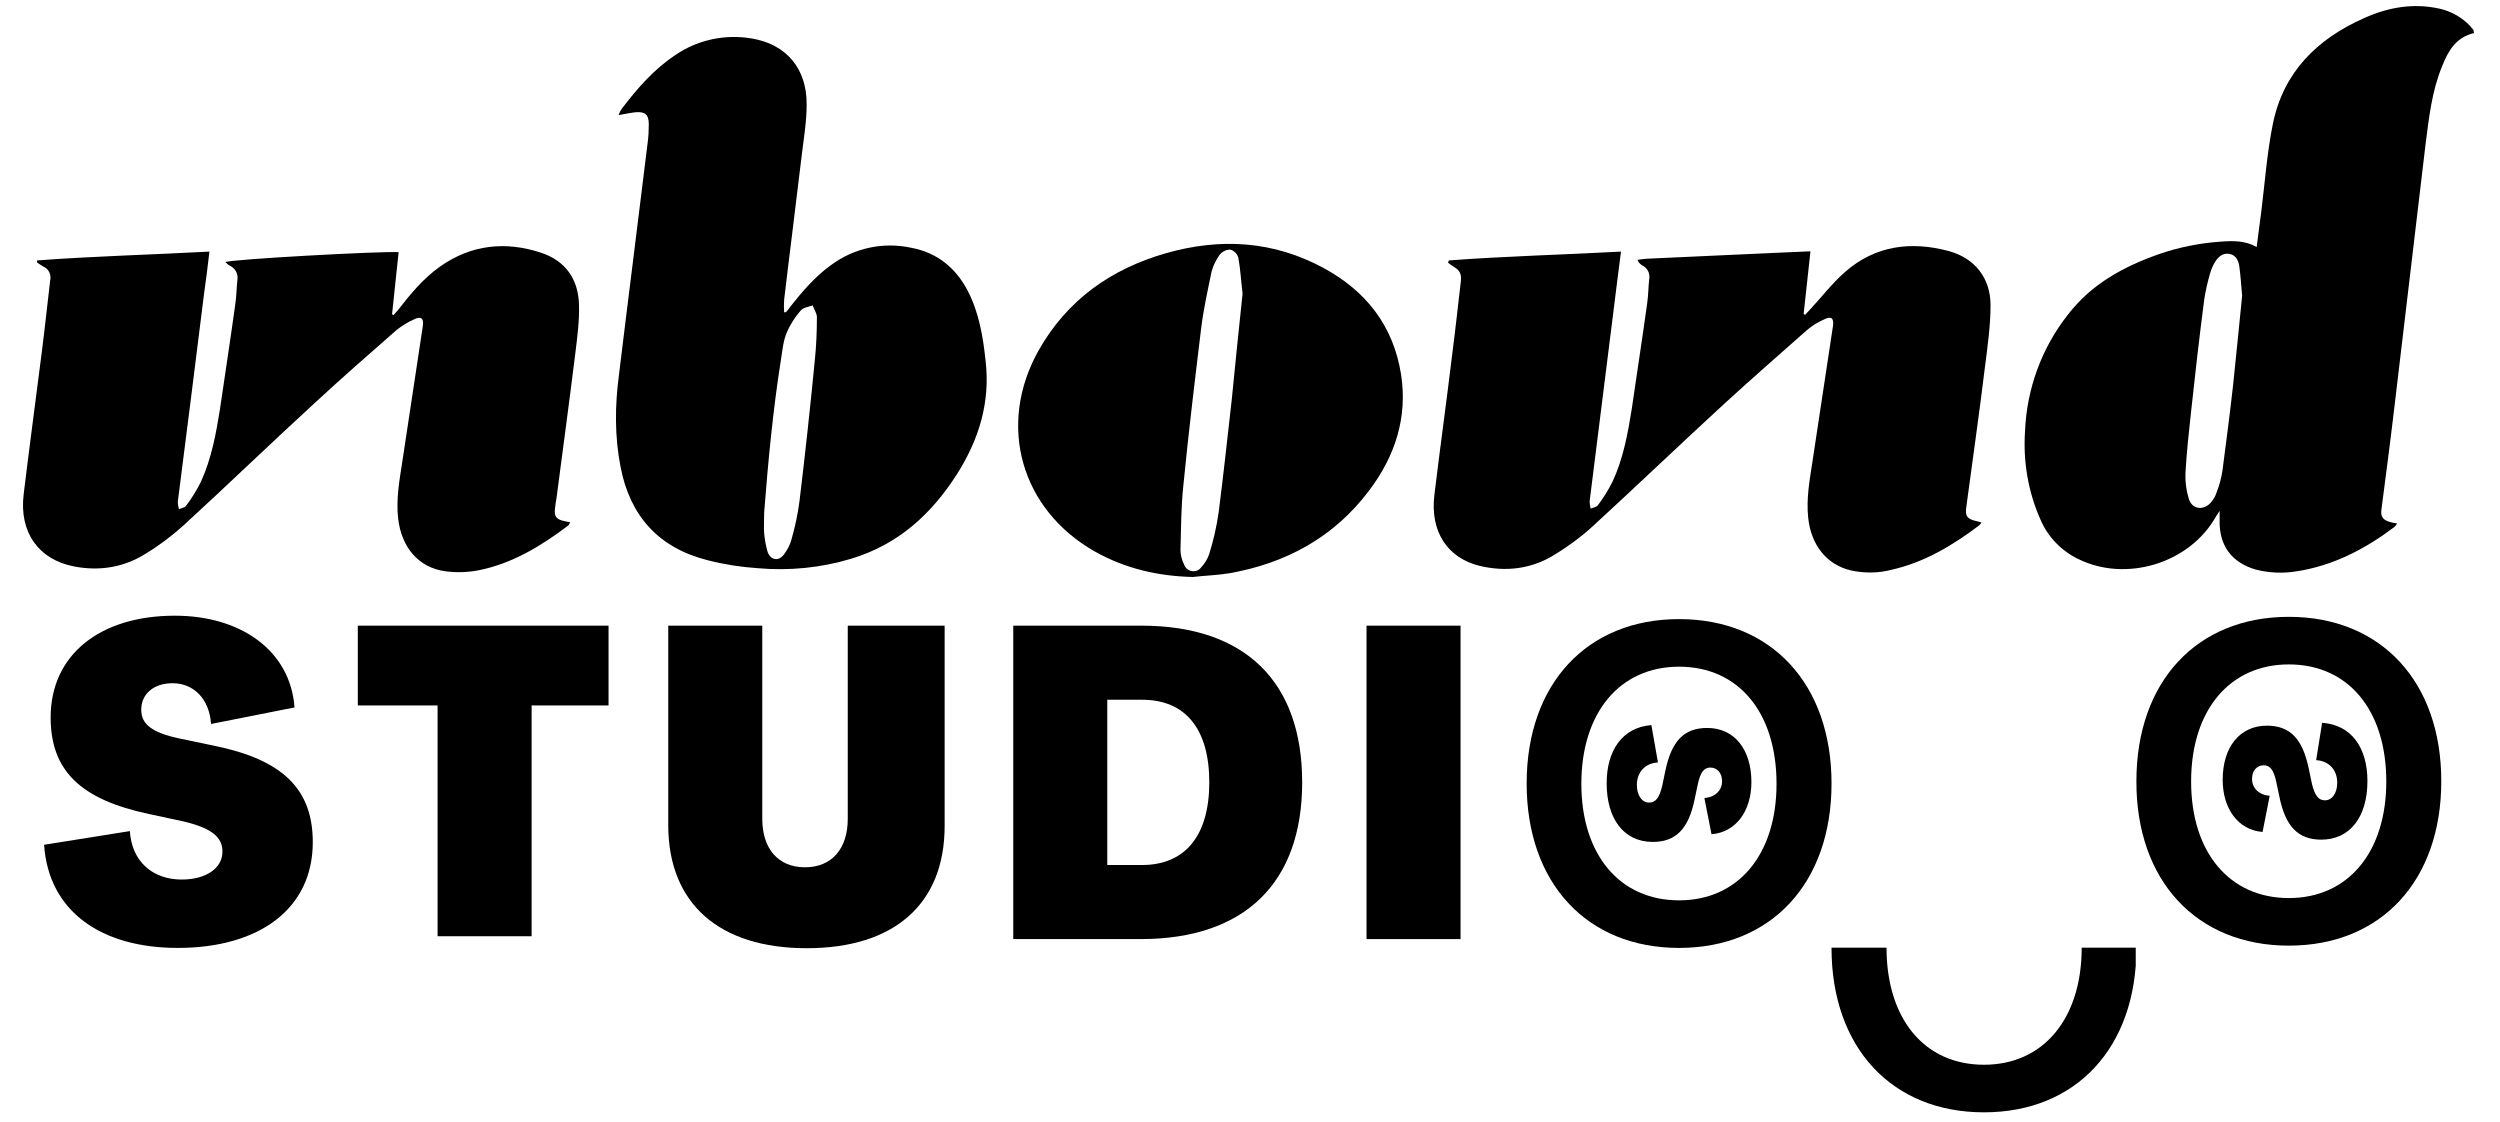
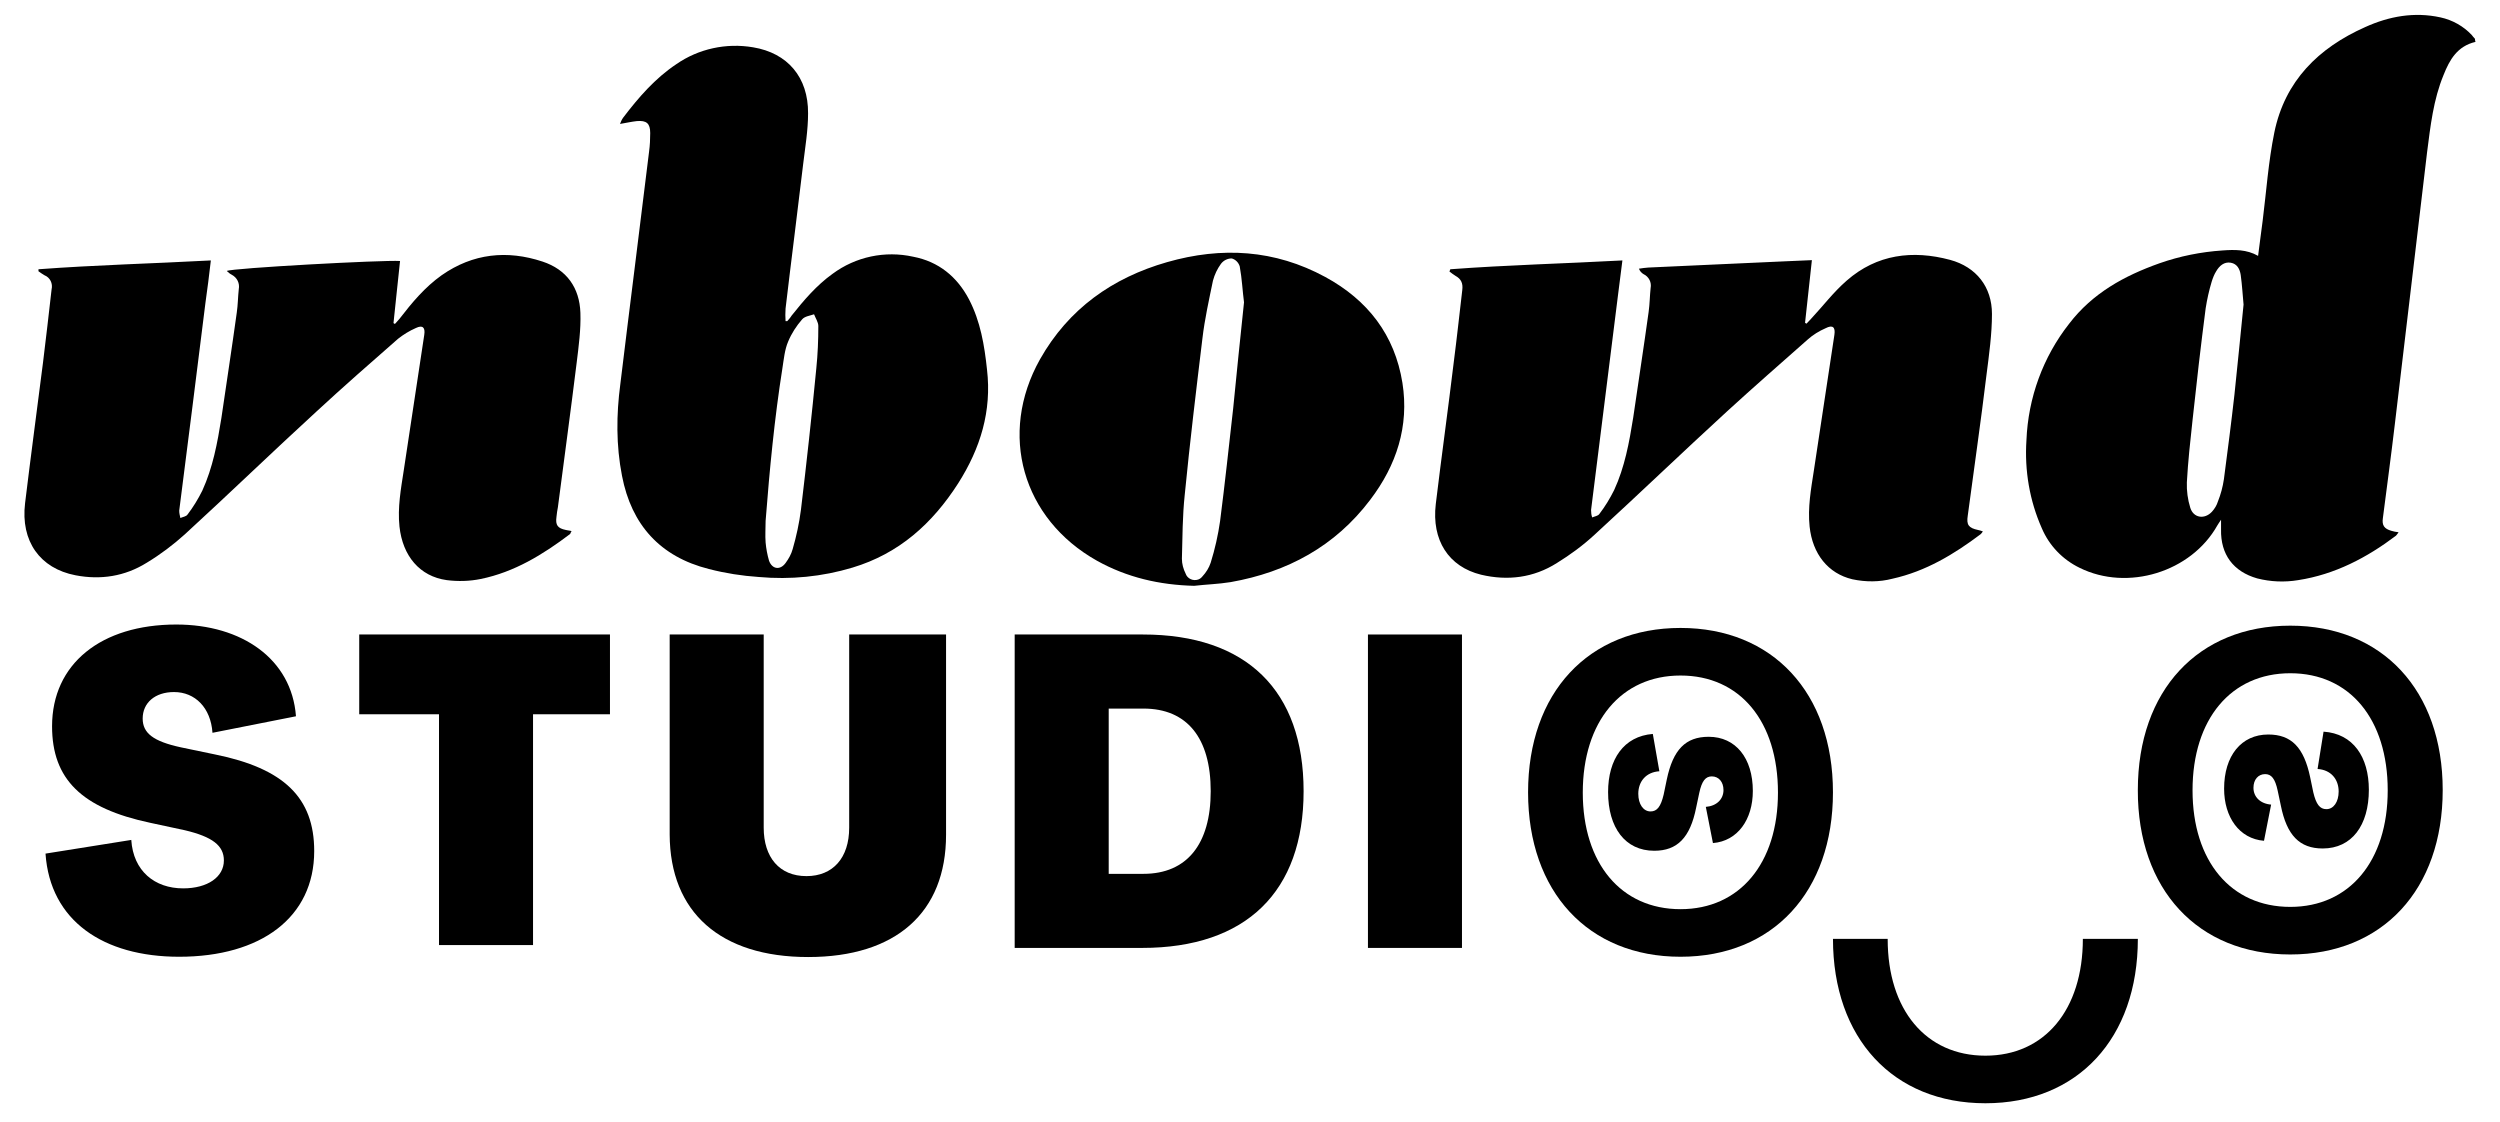
- <svg xmlns="http://www.w3.org/2000/svg" xmlns:xlink="http://www.w3.org/1999/xlink" version="1.1" x="0px" y="0px" viewBox="0 0 877.4 393.6" style="enable-background:new 0 0 877.4 393.6;" xml:space="preserve">
-   <style type="text/css">
- 	.st0{clip-path:url(#SVGID_00000106828305188022740330000011244097872584174493_);}
- </style>
-   <g id="Layer_1">
+ <svg xmlns="http://www.w3.org/2000/svg" version="1.1" id="Layer_1" x="0px" y="0px" viewBox="0 0 877.4 393.6" style="enable-background:new 0 0 877.4 393.6;" xml:space="preserve">
+   <g id="Layer_1_00000054252685628460615980000008613425490626466227_">
    <g>
-       <path d="M868.3,11.6c-6.4,1.5-9.1,6.3-11.2,11.6c-3.6,8.7-4.6,17.9-5.8,27.2c-3.7,31.8-7.6,63.6-11.3,95.3    c-1.3,11-2.8,22.1-4.2,33c-0.4,2.6,0.5,3.8,3,4.5c0.7,0.2,1.5,0.4,2.5,0.5c-0.2,0.4-0.6,0.8-0.9,1.2    c-10.2,7.7-21.4,13.6-34.3,15.6c-4.8,0.8-9.7,0.6-14.4-0.6c-8.4-2.4-12.9-8.4-12.7-17.2v-3.4c-0.6,1-1,1.4-1.3,2    c-9.2,16.4-31.5,23.2-48.3,14.9c-6-2.9-10.7-7.8-13.3-13.9c-4.3-9.7-6.1-20.3-5.4-30.9c0.6-14.9,5.8-29.2,15-40.9    c8.2-10.7,19.3-16.8,31.7-21.2c7.1-2.5,14.6-4,22.1-4.5c4.2-0.3,8.5-0.4,12.5,1.9c0.5-4.2,1.1-8.2,1.6-12.3    c1.3-10.3,2-20.7,4.1-31c3.7-18.1,15.5-29.7,31.9-37C838,2.6,846.8,1,856,3c4.2,0.9,8.1,3.1,11,6.2c0.3,0.4,0.7,0.9,1.1,1.3    C868.1,10.9,868.2,11.3,868.3,11.6z M786.9,103.8c-0.3-3.1-0.5-6.8-1-10.4c-0.3-2-1.2-3.9-3.5-4.3s-4,1.1-5.1,3    c-0.7,1.1-1.2,2.4-1.6,3.7c-0.9,3-1.6,6.1-2.1,9.3c-1.7,13.1-3.2,26.1-4.6,39.2c-0.8,7.3-1.6,14.6-2,21.9c-0.1,3,0.3,6,1.2,8.9    c1.1,3.6,5,4.2,7.6,1.4c1-1.1,1.7-2.3,2.1-3.6c1-2.5,1.7-5.1,2.1-7.8c1.3-9.9,2.6-19.9,3.7-29.7    C784.8,125,785.8,114.7,786.9,103.8z" />
-       <path d="M275.8,109.6c0.5-0.6,1.1-1.2,1.5-1.9c4.3-5.4,8.8-10.7,14.4-14.7c8.1-6,18.4-8.2,28.3-6c8.9,1.7,15.4,7,19.6,15    c4,7.7,5.4,16.1,6.3,24.6c1.7,14.6-2.3,27.6-10.1,39.9c-9.1,14.2-20.8,24.7-37.1,29.6c-10.6,3.2-21.8,4.3-32.9,3.3    c-5.9-0.4-11.7-1.3-17.5-2.8c-17.1-4.3-27.2-15.5-30.5-32.7c-2.1-10.7-2-21.5-0.6-32.1c3.3-27.3,6.8-54.5,10.1-81.7    c0.3-2.2,0.4-4.3,0.4-6.5c0-3.4-1.3-4.5-4.7-4.2c-1.8,0.2-3.6,0.6-5.9,1c0.3-0.8,0.6-1.5,1.1-2.2c5.4-7.1,11.2-13.8,18.7-18.8    c7.8-5.4,17.5-7.5,26.9-5.9c12.1,2,19.4,10.5,19.3,23.2c0,5.9-1,11.8-1.7,17.6c-2,17-4.2,33.9-6.2,50.9c-0.1,1.5-0.1,3,0,4.4    L275.8,109.6z M268.2,179.7c0,2.5-0.2,5.1,0,7.6c0.2,2.2,0.6,4.3,1.2,6.4c1.1,3,3.9,3.4,5.8,0.8c1.1-1.5,2-3.1,2.5-4.9    c1.3-4.5,2.3-9.1,2.9-13.8c2-16.6,3.8-33.1,5.4-49.7c0.5-4.9,0.7-9.8,0.7-14.8c0-1.3-1-2.8-1.5-4.1c-1.4,0.5-3.3,0.7-4.2,1.8    c-2,2.3-3.7,4.9-4.9,7.8c-1.2,2.8-1.5,6.1-2,9.3C271.3,143.8,269.6,161.7,268.2,179.7L268.2,179.7z" />
-       <path d="M13,91.4c20-1.5,40.1-2,60.5-3.1c-0.6,5.2-1.2,10-1.9,14.9c-3,24.3-6.1,48.6-9.2,72.9c0,0.9,0.2,1.7,0.4,2.6    c0.9-0.4,2-0.5,2.5-1.2c2-2.6,3.7-5.4,5.2-8.4c3.7-8.1,5.3-16.7,6.7-25.5c1.8-12.3,3.7-24.7,5.4-37c0.4-2.7,0.4-5.4,0.7-8.2    c0.4-2.1-0.6-4.1-2.5-5.1c-0.6-0.3-1.2-0.8-1.7-1.3c1.5-1,54.9-3.9,60.8-3.5c-0.8,7.2-1.5,14.5-2.3,21.8l0.5,0.3    c0.5-0.6,1.1-1.2,1.6-1.8c4.4-5.7,8.9-11.1,14.8-15.3c11-7.7,23-8.9,35.4-4.8c8.5,2.8,13,9.2,13.3,18c0.2,5.8-0.6,11.7-1.3,17.4    c-2.1,17-4.4,33.9-6.6,50.8c-0.2,1.1-0.4,2.2-0.5,3.4c-0.4,2.9,0.4,4,3.3,4.6l2,0.4c-0.2,0.4-0.4,0.6-0.5,1    c-9.5,7.2-19.6,13.4-31.4,15.8c-3.9,0.8-8,0.9-11.9,0.4c-9.5-1.3-15.5-8.5-16.6-18.8c-0.7-6.7,0.5-13.2,1.5-19.7    c2.4-15.8,4.8-31.7,7.2-47.6c0.4-2.6-0.6-3.5-2.9-2.4c-2.3,1-4.4,2.3-6.3,3.8c-9.6,8.4-19.3,16.9-28.6,25.5    c-15.5,14.2-30.7,28.9-46.2,43.1c-4.1,3.7-8.6,7.1-13.4,10c-7.7,4.8-16.2,6.1-25,4.4c-12.5-2.4-19.3-12-17.7-25.3    c2-16.5,4.2-32.9,6.3-49.4c1.1-8.6,2-17.1,3-25.6c0.5-2.1-0.5-4.2-2.5-5c-0.7-0.4-1.4-0.9-2.1-1.4L13,91.4z" />
-       <path d="M508.5,91.4c20-1.5,40.1-2,60.4-3.1c-0.5,4.2-1,8-1.5,11.8c-3.2,25.3-6.3,50.6-9.5,75.8c0,0.9,0.1,1.8,0.4,2.6    c0.9-0.4,2-0.5,2.5-1.2c2-2.6,3.7-5.4,5.2-8.4c3.7-8,5.3-16.7,6.7-25.5c1.8-12.4,3.7-24.7,5.4-37c0.4-2.8,0.4-5.6,0.7-8.4    c0.4-2-0.6-4-2.5-4.9c-0.7-0.4-1.3-1.1-1.6-1.9c1.1-0.2,2.2-0.3,3.3-0.4c16-0.7,32-1.5,48.2-2.2l9.2-0.4c-0.8,7.5-1.6,14.8-2.4,22    l0.5,0.3l1.6-1.7c4.2-4.5,7.9-9.4,12.5-13.4c10.6-9.3,23.2-10.8,36.3-7.3c9.2,2.5,14.7,9.5,14.7,19c0,7-1,14.2-1.9,21.2    c-2,16.6-4.4,33-6.6,49.6c-0.5,3.2,0.3,4.3,3.6,5c0.6,0.1,1.1,0.3,1.7,0.5c-0.2,0.4-0.5,0.7-0.8,1c-9.3,7-19.2,13-30.9,15.6    c-4.6,1.2-9.4,1.2-14.1,0.2c-8.5-2-14-8.9-15-18.5c-0.7-6.7,0.5-13.2,1.5-19.7c2.4-15.8,4.8-31.7,7.2-47.6    c0.4-2.7-0.6-3.6-3.1-2.3c-2.3,1-4.4,2.3-6.2,3.9c-9.5,8.4-19,16.7-28.4,25.3c-15.6,14.3-30.8,28.9-46.4,43.2    c-4.1,3.8-8.6,7.1-13.3,10c-8.2,5.2-17.3,6.3-26.6,4.1c-11.4-2.8-17.4-12.1-15.9-24.8c2-16.6,4.3-33.1,6.3-49.7    c1.1-8.5,2-16.9,3-25.4c0.3-2.4-0.4-3.9-2.4-5c-0.7-0.4-1.4-1-2.1-1.5L508.5,91.4z" />
-       <path d="M418.6,202.5c-12.1-0.3-23.5-2.9-34.1-8.8c-26.2-14.7-34.7-44.5-20-70.7c10-17.7,25.4-28.6,44.6-34.1s37.8-4.4,55.5,5.2    c14.9,8.1,24.4,20.3,27.1,37.2c2.4,15.2-2.1,28.9-11.3,41c-12.3,16.3-29.1,25.4-49,28.9C427.1,201.9,422.9,202,418.6,202.5z     M436.1,103c-0.5-3.7-0.7-8.2-1.5-12.6c-0.4-1.3-1.4-2.4-2.8-2.8c-1.5,0-2.9,0.7-3.8,1.9c-1.3,1.8-2.2,3.7-2.8,5.9    c-1.4,6.8-2.9,13.5-3.7,20.3c-2.2,18.2-4.4,36.4-6.2,54.8c-0.8,7.5-0.8,15-1,22.5c0,1.8,0.5,3.6,1.3,5.2c0.6,1.8,2.6,2.7,4.4,2.1    c0.6-0.2,1.1-0.6,1.5-1.1c1.3-1.4,2.3-3,2.9-4.8c1.5-4.8,2.6-9.7,3.3-14.6c1.7-13.2,3.1-26.4,4.6-39.6    C433.5,128.2,434.7,116,436.1,103z" />
+       <path d="M868.8,14.7c-6.4,1.5-9.1,6.3-11.2,11.6c-3.6,8.7-4.6,17.9-5.8,27.2c-3.7,31.8-7.6,63.6-11.3,95.3    c-1.3,11-2.8,22.1-4.2,33c-0.4,2.6,0.5,3.8,3,4.5c0.7,0.2,1.5,0.4,2.5,0.5c-0.2,0.4-0.6,0.8-0.9,1.2    c-10.2,7.7-21.4,13.6-34.3,15.6c-4.8,0.8-9.7,0.6-14.4-0.6c-8.4-2.4-12.9-8.4-12.7-17.2v-3.4c-0.6,1-1,1.4-1.3,2    c-9.2,16.4-31.5,23.2-48.3,14.9c-6-2.9-10.7-7.8-13.3-13.9c-4.3-9.7-6.1-20.3-5.4-30.9c0.6-14.9,5.8-29.2,15-40.9    c8.2-10.7,19.3-16.8,31.7-21.2c7.1-2.5,14.6-4,22.1-4.5c4.2-0.3,8.5-0.4,12.5,1.9c0.5-4.2,1.1-8.2,1.6-12.3    c1.3-10.3,2-20.7,4.1-31c3.7-18.1,15.5-29.7,31.9-37c8.4-3.8,17.2-5.4,26.4-3.4c4.2,0.9,8.1,3.1,11,6.2c0.3,0.4,0.7,0.9,1.1,1.3    C868.6,14,868.7,14.4,868.8,14.7z M787.4,106.9c-0.3-3.1-0.5-6.8-1-10.4c-0.3-2-1.2-3.9-3.5-4.3s-4,1.1-5.1,3    c-0.7,1.1-1.2,2.4-1.6,3.7c-0.9,3-1.6,6.1-2.1,9.3c-1.7,13.1-3.2,26.1-4.6,39.2c-0.8,7.3-1.6,14.6-2,21.9c-0.1,3,0.3,6,1.2,8.9    c1.1,3.6,5,4.2,7.6,1.4c1-1.1,1.7-2.3,2.1-3.6c1-2.5,1.7-5.1,2.1-7.8c1.3-9.9,2.6-19.9,3.7-29.7    C785.3,128.1,786.3,117.8,787.4,106.9z" />
+       <path d="M276.3,112.7c0.5-0.6,1.1-1.2,1.5-1.9c4.3-5.4,8.8-10.7,14.4-14.7c8.1-6,18.4-8.2,28.3-6c8.9,1.7,15.4,7,19.6,15    c4,7.7,5.4,16.1,6.3,24.6c1.7,14.6-2.3,27.6-10.1,39.9c-9.1,14.2-20.8,24.7-37.1,29.6c-10.6,3.2-21.8,4.3-32.9,3.3    c-5.9-0.4-11.7-1.3-17.5-2.8c-17.1-4.3-27.2-15.5-30.5-32.7c-2.1-10.7-2-21.5-0.6-32.1c3.3-27.3,6.8-54.5,10.1-81.7    c0.3-2.2,0.4-4.3,0.4-6.5c0-3.4-1.3-4.5-4.7-4.2c-1.8,0.2-3.6,0.6-5.9,1c0.3-0.8,0.6-1.5,1.1-2.2c5.4-7.1,11.2-13.8,18.7-18.8    c7.8-5.4,17.5-7.5,26.9-5.9c12.1,2,19.4,10.5,19.3,23.2c0,5.9-1,11.8-1.7,17.6c-2,17-4.2,33.9-6.2,50.9c-0.1,1.5-0.1,3,0,4.4    L276.3,112.7z M268.7,182.8c0,2.5-0.2,5.1,0,7.6c0.2,2.2,0.6,4.3,1.2,6.4c1.1,3,3.9,3.4,5.8,0.8c1.1-1.5,2-3.1,2.5-4.9    c1.3-4.5,2.3-9.1,2.9-13.8c2-16.6,3.8-33.1,5.4-49.7c0.5-4.9,0.7-9.8,0.7-14.8c0-1.3-1-2.8-1.5-4.1c-1.4,0.5-3.3,0.7-4.2,1.8    c-2,2.3-3.7,4.9-4.9,7.8c-1.2,2.8-1.5,6.1-2,9.3C271.8,146.9,270.1,164.8,268.7,182.8L268.7,182.8z" />
+       <path d="M13.5,94.5c20-1.5,40.1-2,60.5-3.1c-0.6,5.2-1.2,10-1.9,14.9c-3,24.3-6.1,48.6-9.2,72.9c0,0.9,0.2,1.7,0.4,2.6    c0.9-0.4,2-0.5,2.5-1.2c2-2.6,3.7-5.4,5.2-8.4c3.7-8.1,5.3-16.7,6.7-25.5c1.8-12.3,3.7-24.7,5.4-37c0.4-2.7,0.4-5.4,0.7-8.2    c0.4-2.1-0.6-4.1-2.5-5.1c-0.6-0.3-1.2-0.8-1.7-1.3c1.5-1,54.9-3.9,60.8-3.5c-0.8,7.2-1.5,14.5-2.3,21.8l0.5,0.3    c0.5-0.6,1.1-1.2,1.6-1.8c4.4-5.7,8.9-11.1,14.8-15.3c11-7.7,23-8.9,35.4-4.8c8.5,2.8,13,9.2,13.3,18c0.2,5.8-0.6,11.7-1.3,17.4    c-2.1,17-4.4,33.9-6.6,50.8c-0.2,1.1-0.4,2.2-0.5,3.4c-0.4,2.9,0.4,4,3.3,4.6l2,0.4c-0.2,0.4-0.4,0.6-0.5,1    c-9.5,7.2-19.6,13.4-31.4,15.8c-3.9,0.8-8,0.9-11.9,0.4c-9.5-1.3-15.5-8.5-16.6-18.8c-0.7-6.7,0.5-13.2,1.5-19.7    c2.4-15.8,4.8-31.7,7.2-47.6c0.4-2.6-0.6-3.5-2.9-2.4c-2.3,1-4.4,2.3-6.3,3.8c-9.6,8.4-19.3,16.9-28.6,25.5    c-15.5,14.2-30.7,28.9-46.2,43.1c-4.1,3.7-8.6,7.1-13.4,10c-7.7,4.8-16.2,6.1-25,4.4c-12.5-2.4-19.3-12-17.7-25.3    c2-16.5,4.2-32.9,6.3-49.4c1.1-8.6,2-17.1,3-25.6c0.5-2.1-0.5-4.2-2.5-5c-0.7-0.4-1.4-0.9-2.1-1.4L13.5,94.5z" />
+       <path d="M509,94.5c20-1.5,40.1-2,60.4-3.1c-0.5,4.2-1,8-1.5,11.8c-3.2,25.3-6.3,50.6-9.5,75.8c0,0.9,0.1,1.8,0.4,2.6    c0.9-0.4,2-0.5,2.5-1.2c2-2.6,3.7-5.4,5.2-8.4c3.7-8,5.3-16.7,6.7-25.5c1.8-12.4,3.7-24.7,5.4-37c0.4-2.8,0.4-5.6,0.7-8.4    c0.4-2-0.6-4-2.5-4.9c-0.7-0.4-1.3-1.1-1.6-1.9c1.1-0.2,2.2-0.3,3.3-0.4c16-0.7,32-1.5,48.2-2.2l9.2-0.4c-0.8,7.5-1.6,14.8-2.4,22    l0.5,0.3l1.6-1.7c4.2-4.5,7.9-9.4,12.5-13.4c10.6-9.3,23.2-10.8,36.3-7.3c9.2,2.5,14.7,9.5,14.7,19c0,7-1,14.2-1.9,21.2    c-2,16.6-4.4,33-6.6,49.6c-0.5,3.2,0.3,4.3,3.6,5c0.6,0.1,1.1,0.3,1.7,0.5c-0.2,0.4-0.5,0.7-0.8,1c-9.3,7-19.2,13-30.9,15.6    c-4.6,1.2-9.4,1.2-14.1,0.2c-8.5-2-14-8.9-15-18.5c-0.7-6.7,0.5-13.2,1.5-19.7c2.4-15.8,4.8-31.7,7.2-47.6    c0.4-2.7-0.6-3.6-3.1-2.3c-2.3,1-4.4,2.3-6.2,3.9c-9.5,8.4-19,16.7-28.4,25.3c-15.6,14.3-30.8,28.9-46.4,43.2    c-4.1,3.8-8.6,7.1-13.3,10c-8.2,5.2-17.3,6.3-26.6,4.1c-11.4-2.8-17.4-12.1-15.9-24.8c2-16.6,4.3-33.1,6.3-49.7    c1.1-8.5,2-16.9,3-25.4c0.3-2.4-0.4-3.9-2.4-5c-0.7-0.4-1.4-1-2.1-1.5L509,94.5z" />
+       <path d="M419.1,205.6c-12.1-0.3-23.5-2.9-34.1-8.8c-26.2-14.7-34.7-44.5-20-70.7c10-17.7,25.4-28.6,44.6-34.1s37.8-4.4,55.5,5.2    c14.9,8.1,24.4,20.3,27.1,37.2c2.4,15.2-2.1,28.9-11.3,41c-12.3,16.3-29.1,25.4-49,28.9C427.6,205,423.4,205.1,419.1,205.6z     M436.6,106.1c-0.5-3.7-0.7-8.2-1.5-12.6c-0.4-1.3-1.4-2.4-2.8-2.8c-1.5,0-2.9,0.7-3.8,1.9c-1.3,1.8-2.2,3.7-2.8,5.9    c-1.4,6.8-2.9,13.5-3.7,20.3c-2.2,18.2-4.4,36.4-6.2,54.8c-0.8,7.5-0.8,15-1,22.5c0,1.8,0.5,3.6,1.3,5.2c0.6,1.8,2.6,2.7,4.4,2.1    c0.6-0.2,1.1-0.6,1.5-1.1c1.3-1.4,2.3-3,2.9-4.8c1.5-4.8,2.6-9.7,3.3-14.6c1.7-13.2,3.1-26.4,4.6-39.6    C434,131.3,435.2,119.1,436.6,106.1z" />
    </g>
    <g>
      <g transform="translate(90.74267, 203.625)">
+ 		</g>
+     </g>
+     <g>
+       <g transform="translate(122.2975, 203.625)">
+ 		</g>
+     </g>
+     <g>
+       <g transform="translate(172.7184, 203.625)">
+ 		</g>
+     </g>
+     <g>
+       <g transform="translate(233.602, 203.625)">
+ 		</g>
+     </g>
+     <g>
+       <g transform="translate(265.1012, 203.625)">
+ 		</g>
+     </g>
+   </g>
+   <g>
+     <g>
+       <g transform="translate(58.27346, 224.4827)">
        <g>
- 			</g>
+           <path d="M4.6,111.3c28.7,0,47.4-13.8,47.4-37.1c0-18.7-10.6-29-34.8-33.9l-12-2.5c-9.7-2.1-13.4-5-13.4-10.1      c0-5.5,4.3-9.3,11-9.3c7.4,0,12.9,5.5,13.5,14.3l29.3-5.8c-1.5-20.1-19-32.2-42-32.2C-22.8-5.3-40,8.5-40,30.4      C-40,49-29.6,59.2-5.5,64.3l12.1,2.6c9.7,2.3,13.7,5.4,13.7,10.6c0,5.8-5.7,9.8-14.3,9.8c-10,0-17.5-6.1-18.2-17l-30.1,4.8      C-40.7,98.7-22,111.3,4.6,111.3z" />
+         </g>
      </g>
    </g>
    <g>
-       <g transform="translate(122.2975, 203.625)">
+       <g transform="translate(103.2747, 224.4827)">
        <g>
- 			</g>
+           <path d="M50.8,107.2h33v-81h27v-28h-88v28h28C50.8,26.2,50.8,107.2,50.8,107.2z" />
+         </g>
      </g>
    </g>
    <g>
-       <g transform="translate(172.7184, 203.625)">
+       <g transform="translate(146.0291, 224.4827)">
        <g>
- 			</g>
+           <path d="M137.6,111.4c30.8,0,48.4-15.6,48.4-42.9V-1.8h-34V66c0,10.6-5.7,17-15,17c-9.5,0-15-6.6-15-17V-1.8H89v70.2      C89.1,95.7,106.8,111.4,137.6,111.4z" />
+         </g>
      </g>
    </g>
    <g>
-       <g transform="translate(233.602, 203.625)">
+       <g transform="translate(195.2121, 224.4827)">
        <g>
- 			</g>
+           <path d="M160.9,108.2h44.7c36.6,0,56.7-19.8,56.7-55c0-35.3-20-55-56.4-55h-45V108.2z M193.9,82.2v-58h12.2      c15.3,0,23.6,10.3,23.6,29c0,18.5-8.3,29-23.6,29H193.9z" />
+         </g>
      </g>
    </g>
    <g>
-       <g transform="translate(265.1012, 203.625)">
+       <g transform="translate(245.3937, 224.4827)">
        <g>
- 			</g>
+           <path d="M234.7,108.2h33v-110h-33L234.7,108.2L234.7,108.2z" />
+         </g>
      </g>
    </g>
-   </g>
-   <g id="Layer_2">
+     <g>
+       <g transform="translate(269.293, 224.4827)">
+         <g>
+           <path d="M320.5,111.3c32.4,0,53.5-22.8,53.5-57.7c0-35-21.2-57.7-53.5-57.7S267,18.6,267,53.6C267,88.5,288.1,111.3,320.5,111.3      z M320.5,94.6c-20.9,0-34.3-16.1-34.3-40.9c0-25,13.5-41.1,34.3-41.1c20.9,0,34.2,16.1,34.2,41.1      C354.7,78.5,341.3,94.6,320.5,94.6z" />
+         </g>
+       </g>
+       <g transform="translate(58.27346, 224.4827)">
+         <g>
+           <path d="M506.1,53.5c0,12.5,6,20.6,16.2,20.6c8.1,0,12.6-4.6,14.7-15.1l1.1-5.2c0.9-4.2,2.2-5.8,4.4-5.8c2.4,0,4.1,1.9,4.1,4.8      c0,3.2-2.4,5.6-6.2,5.9l2.5,12.7c8.7-0.7,14-8.3,14-18.3c0-11.5-6-19-15.5-19c-8.1,0-12.5,4.5-14.7,15l-1.1,5.3      c-1,4.2-2.3,5.9-4.6,5.9c-2.5,0-4.3-2.5-4.3-6.2c0-4.3,2.7-7.6,7.4-7.9l-2.3-13.1C511.6,33.9,506.1,42,506.1,53.5z" />
+         </g>
+       </g>
+     </g>
    <g>
      <g>
-         <g transform="translate(58.27346, 224.4827)">
+         <g transform="translate(269.293, 224.4827)">
          <g>
-             <path d="M4.1,108.2c28.7,0,47.4-13.8,47.4-37.1c0-18.7-10.6-29-34.8-33.9l-12-2.5C-5,32.6-8.7,29.7-8.7,24.6       c0-5.5,4.3-9.3,11-9.3c7.4,0,12.9,5.5,13.5,14.3l29.3-5.8c-1.5-20.1-19-32.2-42-32.2c-26.4,0-43.6,13.8-43.6,35.7       c0,18.6,10.4,28.8,34.5,33.9l12.1,2.6c9.7,2.3,13.7,5.4,13.7,10.6c0,5.8-5.7,9.8-14.3,9.8c-10,0-17.5-6.1-18.2-17L-42.8,72       C-41.2,95.6-22.5,108.2,4.1,108.2z" />
+             <path d="M534.5,110.5c32.4,0,53.5-22.8,53.5-57.7c0-35-21.2-57.7-53.5-57.7S481,17.8,481,52.8       C480.9,87.7,502.1,110.5,534.5,110.5z M534.5,93.8c-20.9,0-34.3-16.1-34.3-40.9c0-25,13.5-41.1,34.3-41.1       c20.9,0,34.2,16.1,34.2,41.1C568.7,77.7,555.3,93.8,534.5,93.8z" />
          </g>
        </g>
      </g>
      <g>
-         <g transform="translate(103.2747, 224.4827)">
-           <g>
-             <path d="M50.3,104.1h33v-81h27v-28h-88v28h28V104.1z" />
-           </g>
-         </g>
-       </g>
-       <g>
-         <g transform="translate(146.0291, 224.4827)">
-           <g>
-             <path d="M137.1,108.3c30.8,0,48.4-15.6,48.4-42.9V-4.9h-34v67.8c0,10.6-5.7,17-15,17c-9.5,0-15-6.6-15-17V-4.9h-33v70.2       C88.6,92.6,106.3,108.3,137.1,108.3z" />
-           </g>
-         </g>
-       </g>
-       <g>
-         <g transform="translate(195.2121, 224.4827)">
-           <g>
-             <path d="M160.4,105.1h44.7c36.6,0,56.7-19.8,56.7-55c0-35.3-20-55-56.4-55h-45V105.1z M193.4,79.1v-58h12.2       c15.3,0,23.6,10.3,23.6,29c0,18.5-8.3,29-23.6,29H193.4z" />
-           </g>
-         </g>
-       </g>
-       <g>
-         <g transform="translate(245.3937, 224.4827)">
-           <g>
-             <path d="M234.2,105.1h33v-110h-33V105.1z" />
-           </g>
-         </g>
-       </g>
-       <g>
-         <g transform="translate(269.293, 224.4827)">
-           <g>
-             <path d="M320,108.2c32.4,0,53.5-22.8,53.5-57.7c0-35-21.2-57.7-53.5-57.7c-32.3,0-53.5,22.7-53.5,57.7       C266.5,85.4,287.6,108.2,320,108.2z M320,91.5c-20.9,0-34.3-16.1-34.3-40.9c0-25,13.5-41.1,34.3-41.1       c20.9,0,34.2,16.1,34.2,41.1C354.2,75.4,340.8,91.5,320,91.5z" />
-           </g>
-         </g>
        <g transform="translate(58.27346, 224.4827)">
          <g>
-             <path d="M505.6,50.4c0,12.5,6,20.6,16.2,20.6c8.1,0,12.6-4.6,14.7-15.1l1.1-5.2c0.9-4.2,2.2-5.8,4.4-5.8c2.4,0,4.1,1.9,4.1,4.8       c0,3.2-2.4,5.6-6.2,5.9l2.5,12.7c8.7-0.7,14-8.3,14-18.3c0-11.5-6-19-15.5-19c-8.1,0-12.5,4.5-14.7,15l-1.1,5.3       c-1,4.2-2.3,5.9-4.6,5.9c-2.5,0-4.3-2.5-4.3-6.2c0-4.3,2.7-7.6,7.4-7.9L521.3,30C511.1,30.8,505.6,38.9,505.6,50.4z" />
-           </g>
-         </g>
-       </g>
-       <g>
-         <g>
-           <g transform="translate(269.293, 224.4827)">
-             <g>
-               <path d="M534,107.4c32.4,0,53.5-22.8,53.5-57.7c0-35-21.2-57.7-53.5-57.7c-32.3,0-53.5,22.7-53.5,57.7        C480.4,84.6,501.6,107.4,534,107.4z M534,90.7c-20.9,0-34.3-16.1-34.3-40.9c0-25,13.5-41.1,34.3-41.1        c20.9,0,34.2,16.1,34.2,41.1C568.2,74.6,554.8,90.7,534,90.7z" />
-             </g>
-           </g>
-         </g>
-         <g>
-           <g transform="translate(58.27346, 224.4827)">
-             <g>
-               <path d="M772.6,49.6c0,12.5-6,20.6-16.2,20.6c-8.1,0-12.6-4.6-14.7-15.1l-1.1-5.2c-0.9-4.2-2.2-5.8-4.4-5.8        c-2.4,0-4.1,1.9-4.1,4.8c0,3.2,2.4,5.6,6.2,5.9l-2.5,12.7c-8.7-0.7-14-8.3-14-18.3c0-11.5,6-19,15.5-19        c8.1,0,12.5,4.5,14.7,15l1.1,5.3c1,4.2,2.3,5.9,4.6,5.9c2.5,0,4.3-2.5,4.3-6.2c0-4.3-2.7-7.6-7.4-7.9l2.1-13.1        C767.1,29.9,772.6,38.1,772.6,49.6z" />
-             </g>
-           </g>
-         </g>
-       </g>
-       <g>
-         <defs>
-           <rect id="SVGID_1_" x="642.6" y="332.6" transform="matrix(-1 -4.620225e-07 4.620225e-07 -1 1392.159 734.2003)" width="107" height="69" />
-         </defs>
-         <clipPath id="SVGID_00000066513498176240172260000005777581762536885387_">
-           <use xlink:href="#SVGID_1_" style="overflow:visible;" />
-         </clipPath>
-         <g style="clip-path:url(#SVGID_00000066513498176240172260000005777581762536885387_);">
-           <g transform="translate(269.293, 224.4827)">
-             <g>
-               <path d="M427,50.5c-32.4,0-53.5,22.8-53.5,57.7c0,35,21.2,57.7,53.5,57.7c32.3,0,53.5-22.7,53.5-57.7        C480.5,73.3,459.4,50.5,427,50.5z M427,67.2c20.9,0,34.3,16.1,34.3,40.9c0,25-13.5,41.1-34.3,41.1        c-20.9,0-34.2-16.1-34.2-41.1C392.8,83.3,406.1,67.2,427,67.2z" />
-             </g>
+             <path d="M773.1,52.7c0,12.5-6,20.6-16.2,20.6c-8.1,0-12.6-4.6-14.7-15.1l-1.1-5.2c-0.9-4.2-2.2-5.8-4.4-5.8       c-2.4,0-4.1,1.9-4.1,4.8c0,3.2,2.4,5.6,6.2,5.9l-2.5,12.7c-8.7-0.7-14-8.3-14-18.3c0-11.5,6-19,15.5-19c8.1,0,12.5,4.5,14.7,15       l1.1,5.3c1,4.2,2.3,5.9,4.6,5.9c2.5,0,4.3-2.5,4.3-6.2c0-4.3-2.7-7.6-7.4-7.9l2.1-13.1C767.6,33,773.1,41.2,773.1,52.7z" />
          </g>
        </g>
      </g>
    </g>
+     <path d="M731,329.5C731,329.6,731,329.6,731,329.5c0,24.9-13.4,41-34.2,41c-20.9,0-34.3-16.1-34.3-40.9c0,0,0-0.1,0-0.1l-19.2,0   c0,34.9,21.1,57.7,53.5,57.7c32.4,0,53.5-22.8,53.5-57.7L731,329.5z" />
  </g>
</svg>
